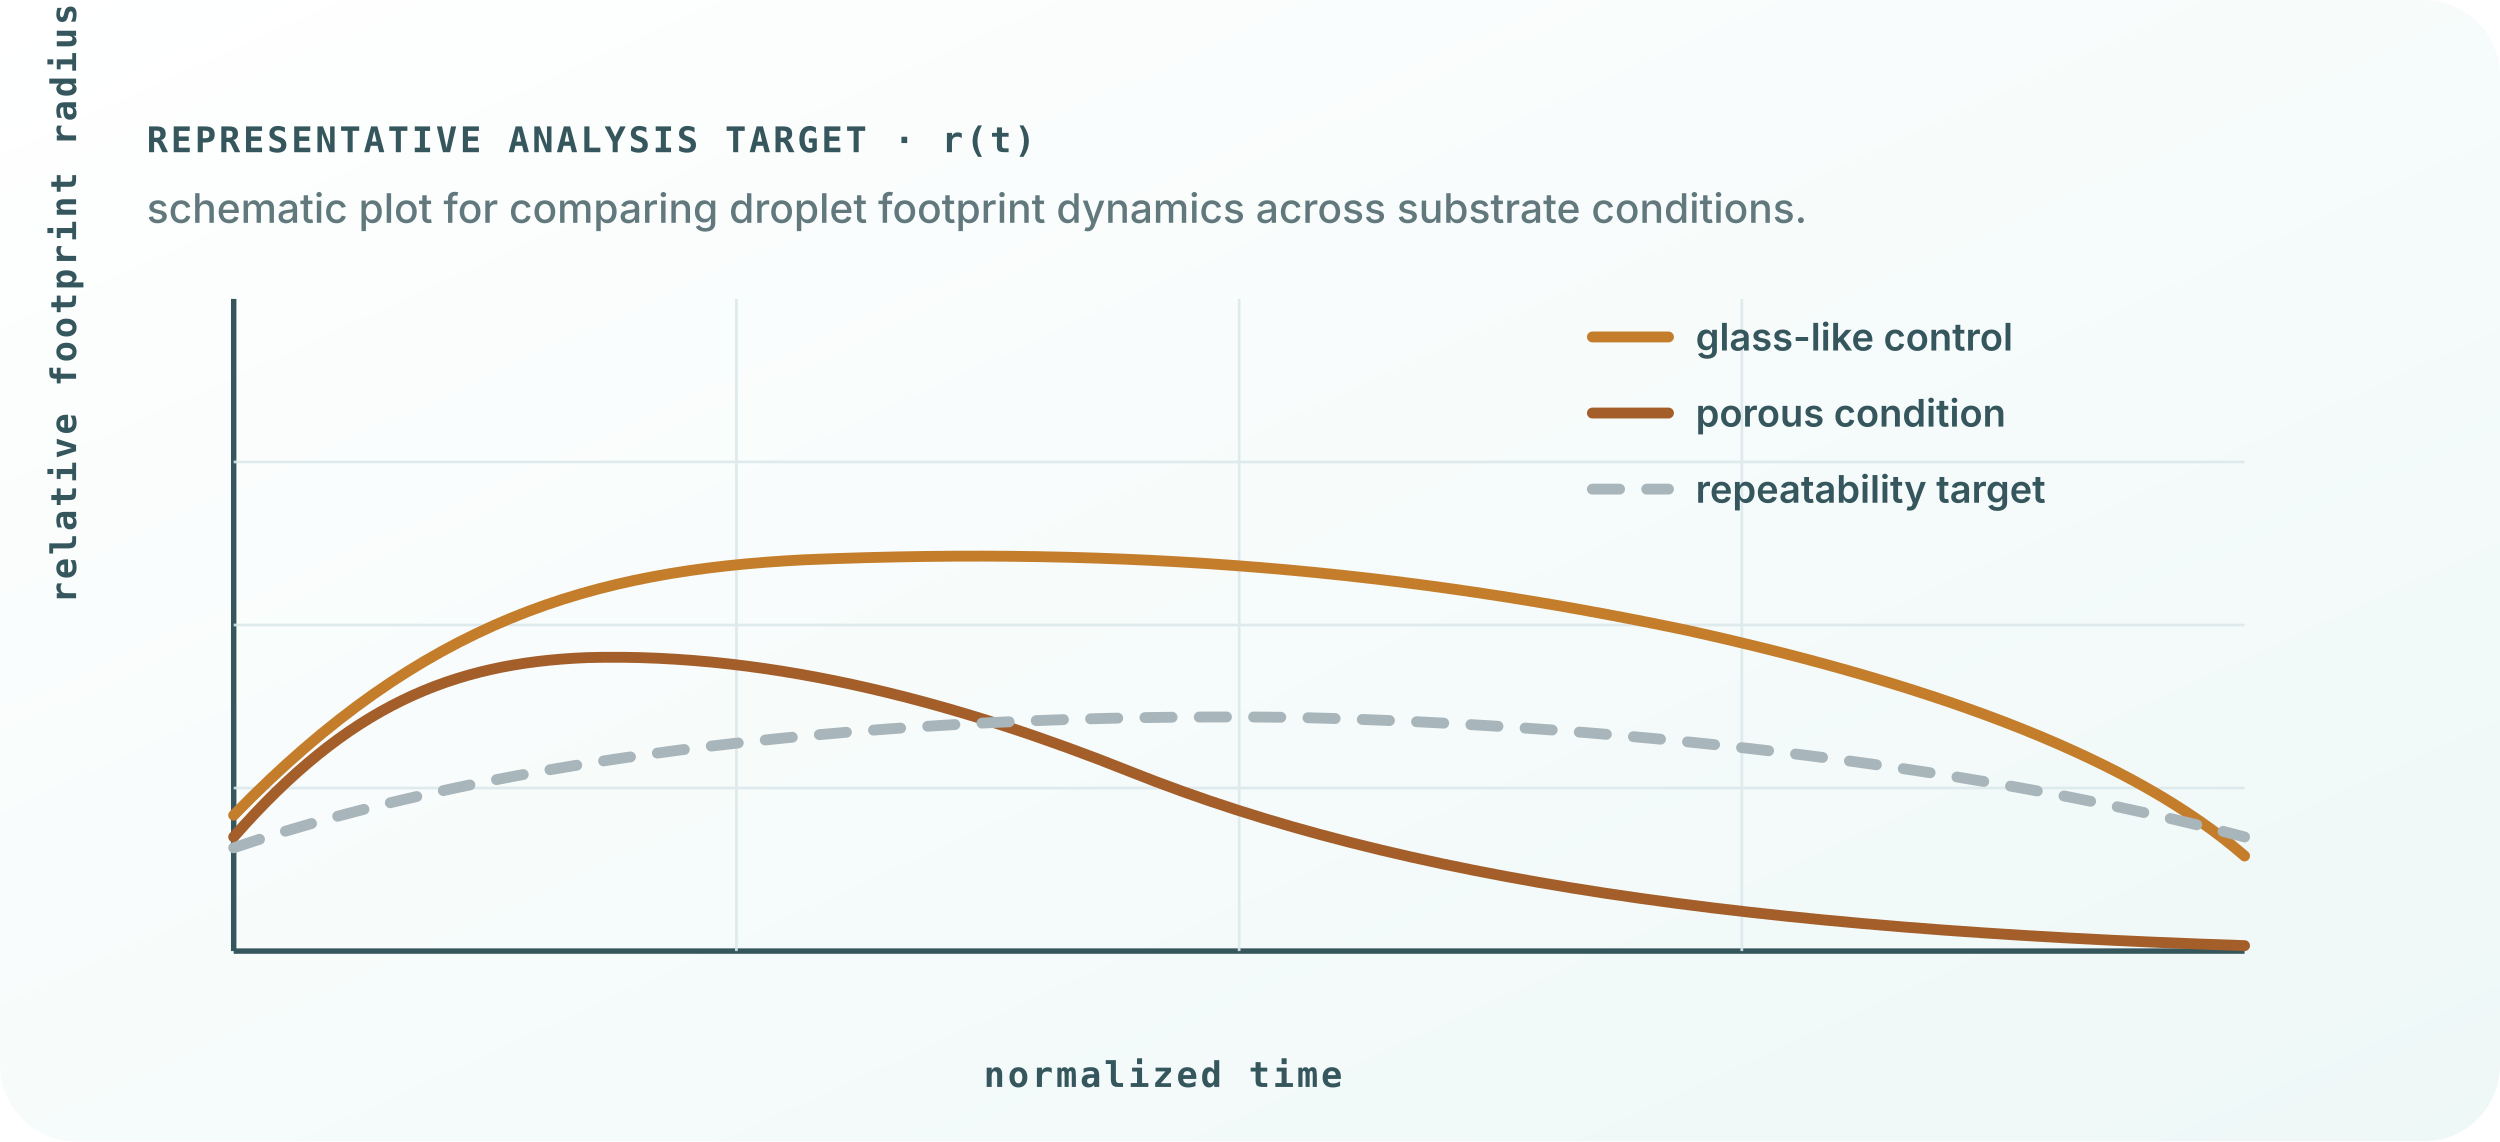
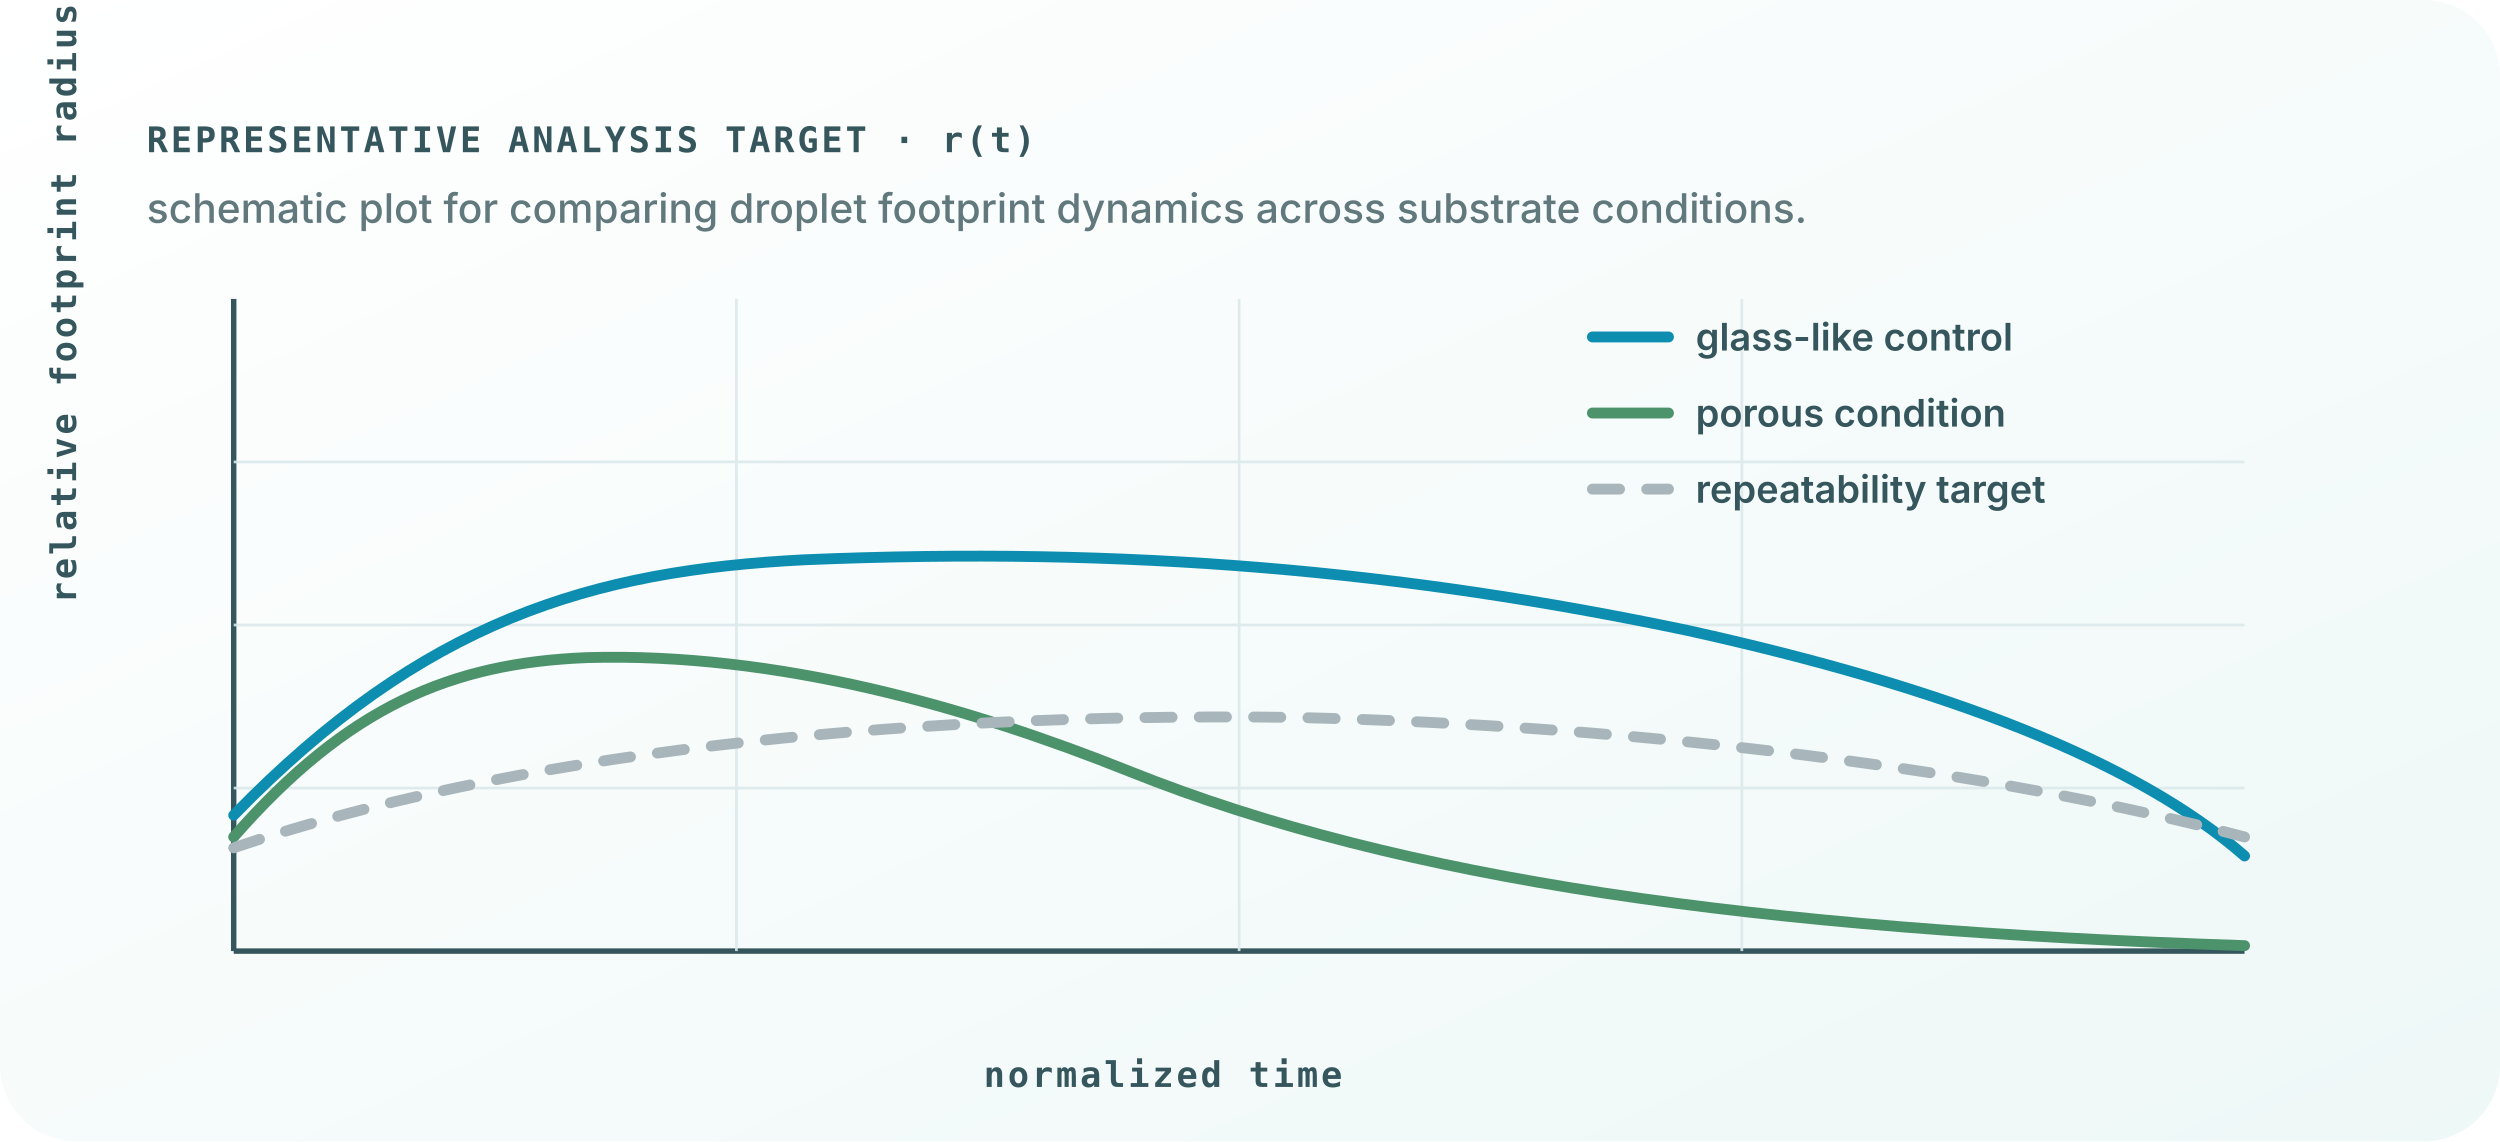
<svg xmlns="http://www.w3.org/2000/svg" viewBox="0 0 920 420" role="img" aria-labelledby="title desc">
  <defs>
    <linearGradient id="bg" x1="0" x2="1" y1="0" y2="1">
      <stop offset="0" stop-color="#ffffff" />
      <stop offset="1" stop-color="#eef8f7" />
    </linearGradient>
    <style>
-  .axis{stroke:#35565c;stroke-width:2}.grid{stroke:#dbe8ea;stroke-width:1}.label{font:700 13px ui-monospace,SFMono-Regular,Menlo,monospace;letter-spacing:.08em;fill:#35565c}.body{font:500 15px Inter,Arial,sans-serif;fill:#61787c}.series1{fill:none;stroke:#C47D2B;stroke-width:4;stroke-linecap:round}.series2{fill:none;stroke:#A35E2A;stroke-width:4;stroke-linecap:round}.series3{fill:none;stroke:#a8b5bb;stroke-width:4;stroke-linecap:round;stroke-dasharray:10 10}.legend{font:600 14px Inter,Arial,sans-serif;fill:#35565c}
+  .axis{stroke:#35565c;stroke-width:2}.grid{stroke:#dbe8ea;stroke-width:1}.label{font:700 13px ui-monospace,SFMono-Regular,Menlo,monospace;letter-spacing:.08em;fill:#35565c}.body{font:500 15px Inter,Arial,sans-serif;fill:#61787c}.series1{fill:none;stroke:#0d8eb1;stroke-width:4;stroke-linecap:round}.series2{fill:none;stroke:#4c936c;stroke-width:4;stroke-linecap:round}.series3{fill:none;stroke:#a8b5bb;stroke-width:4;stroke-linecap:round;stroke-dasharray:10 10}.legend{font:600 14px Inter,Arial,sans-serif;fill:#35565c}
 </style>
  </defs>
  <rect width="920" height="420" rx="28" fill="url(#bg)" />
  <text x="54" y="56" class="label">REPRESENTATIVE ANALYSIS TARGET · r(t)</text>
  <text x="54" y="82" class="body">schematic plot for comparing droplet footprint dynamics across substrate conditions.</text>
  <g transform="translate(86 110)">
    <line x1="0" y1="240" x2="740" y2="240" class="axis" />
    <line x1="0" y1="0" x2="0" y2="240" class="axis" />
    <g opacity=".9">
      <line x1="0" y1="60" x2="740" y2="60" class="grid" />
      <line x1="0" y1="120" x2="740" y2="120" class="grid" />
      <line x1="0" y1="180" x2="740" y2="180" class="grid" />
      <line x1="185" y1="0" x2="185" y2="240" class="grid" />
      <line x1="370" y1="0" x2="370" y2="240" class="grid" />
      <line x1="555" y1="0" x2="555" y2="240" class="grid" />
    </g>
    <path class="series1" d="M0 190 C70 118 132 100 210 96 C330 91 430 100 535 122 C630 143 700 170 740 205" />
    <path class="series2" d="M0 198 C42 150 80 134 130 132 C200 130 270 150 330 174 C430 214 560 232 740 238" />
    <path class="series3" d="M0 202 C100 168 240 152 390 154 C520 157 650 174 740 198" />
    <text x="276" y="290" class="label">normalized time</text>
    <text x="-58" y="112" transform="rotate(-90 -58 112)" class="label">relative footprint radius</text>
    <g transform="translate(500 14)">
      <line x1="0" y1="0" x2="28" y2="0" class="series1" />
      <text x="38" y="5" class="legend">glass-like control</text>
      <line x1="0" y1="28" x2="28" y2="28" class="series2" />
      <text x="38" y="33" class="legend">porous condition</text>
      <line x1="0" y1="56" x2="28" y2="56" class="series3" />
      <text x="38" y="61" class="legend">repeatability target</text>
    </g>
  </g>
</svg>
